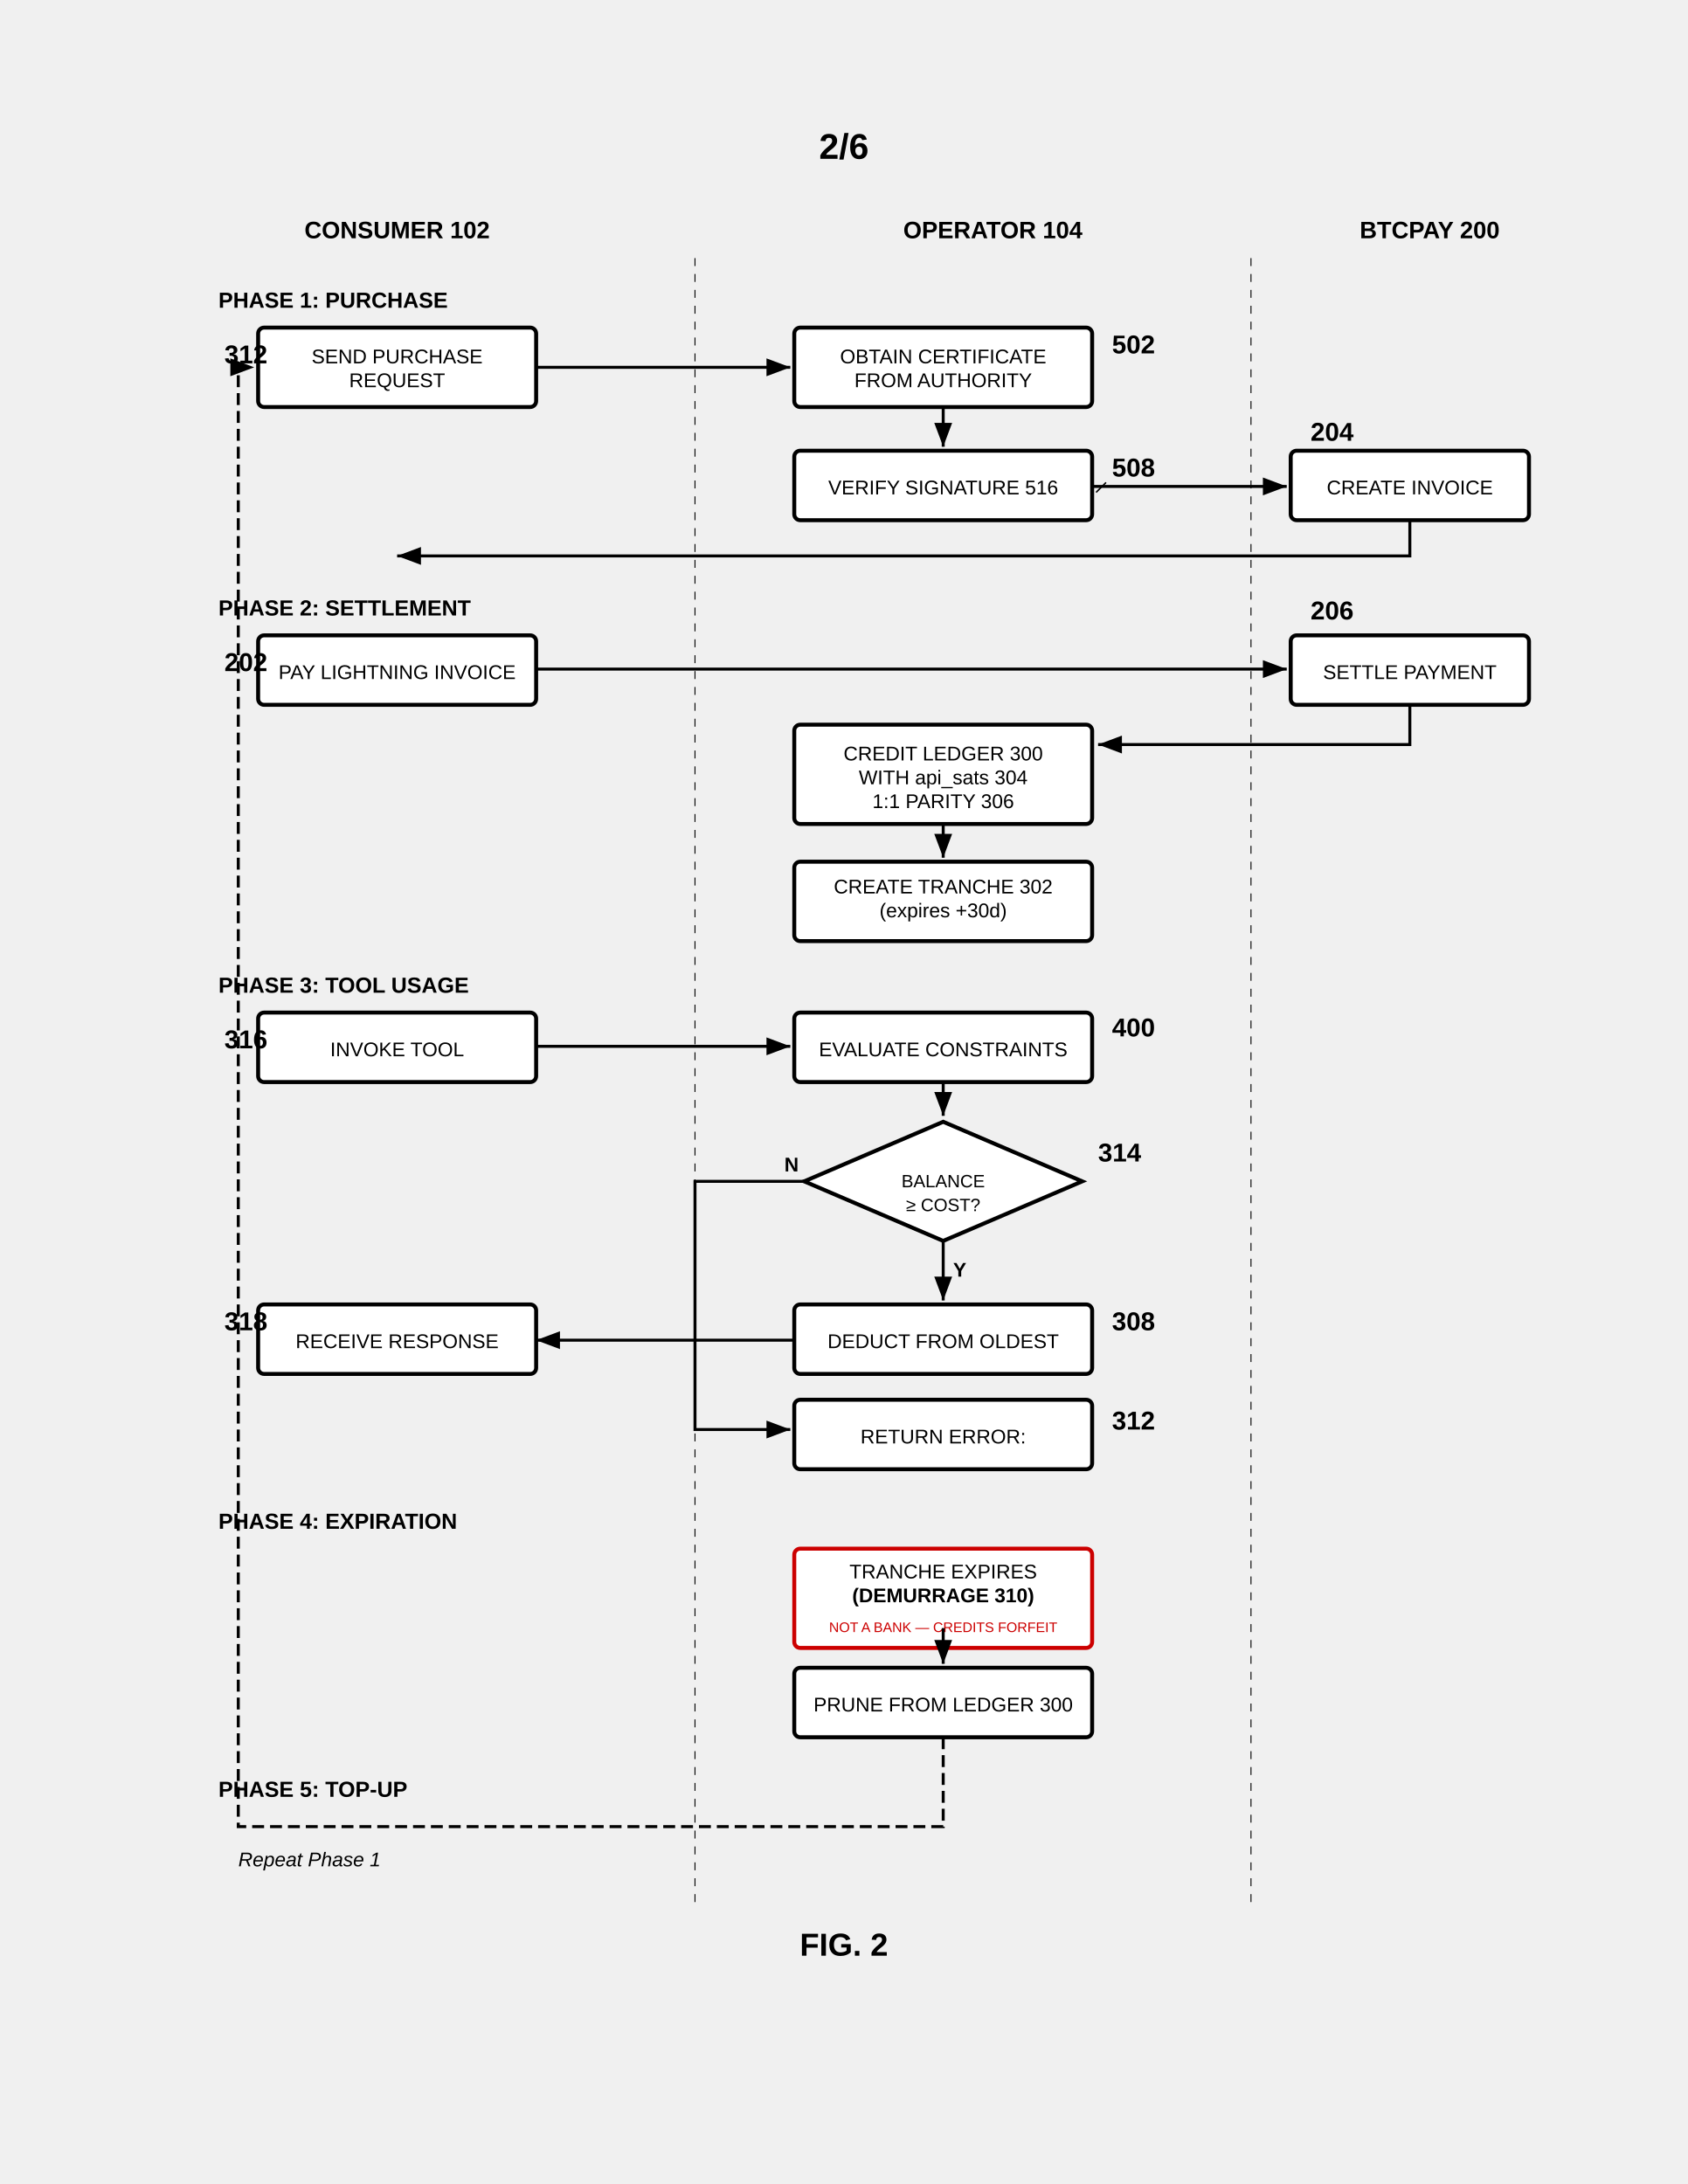
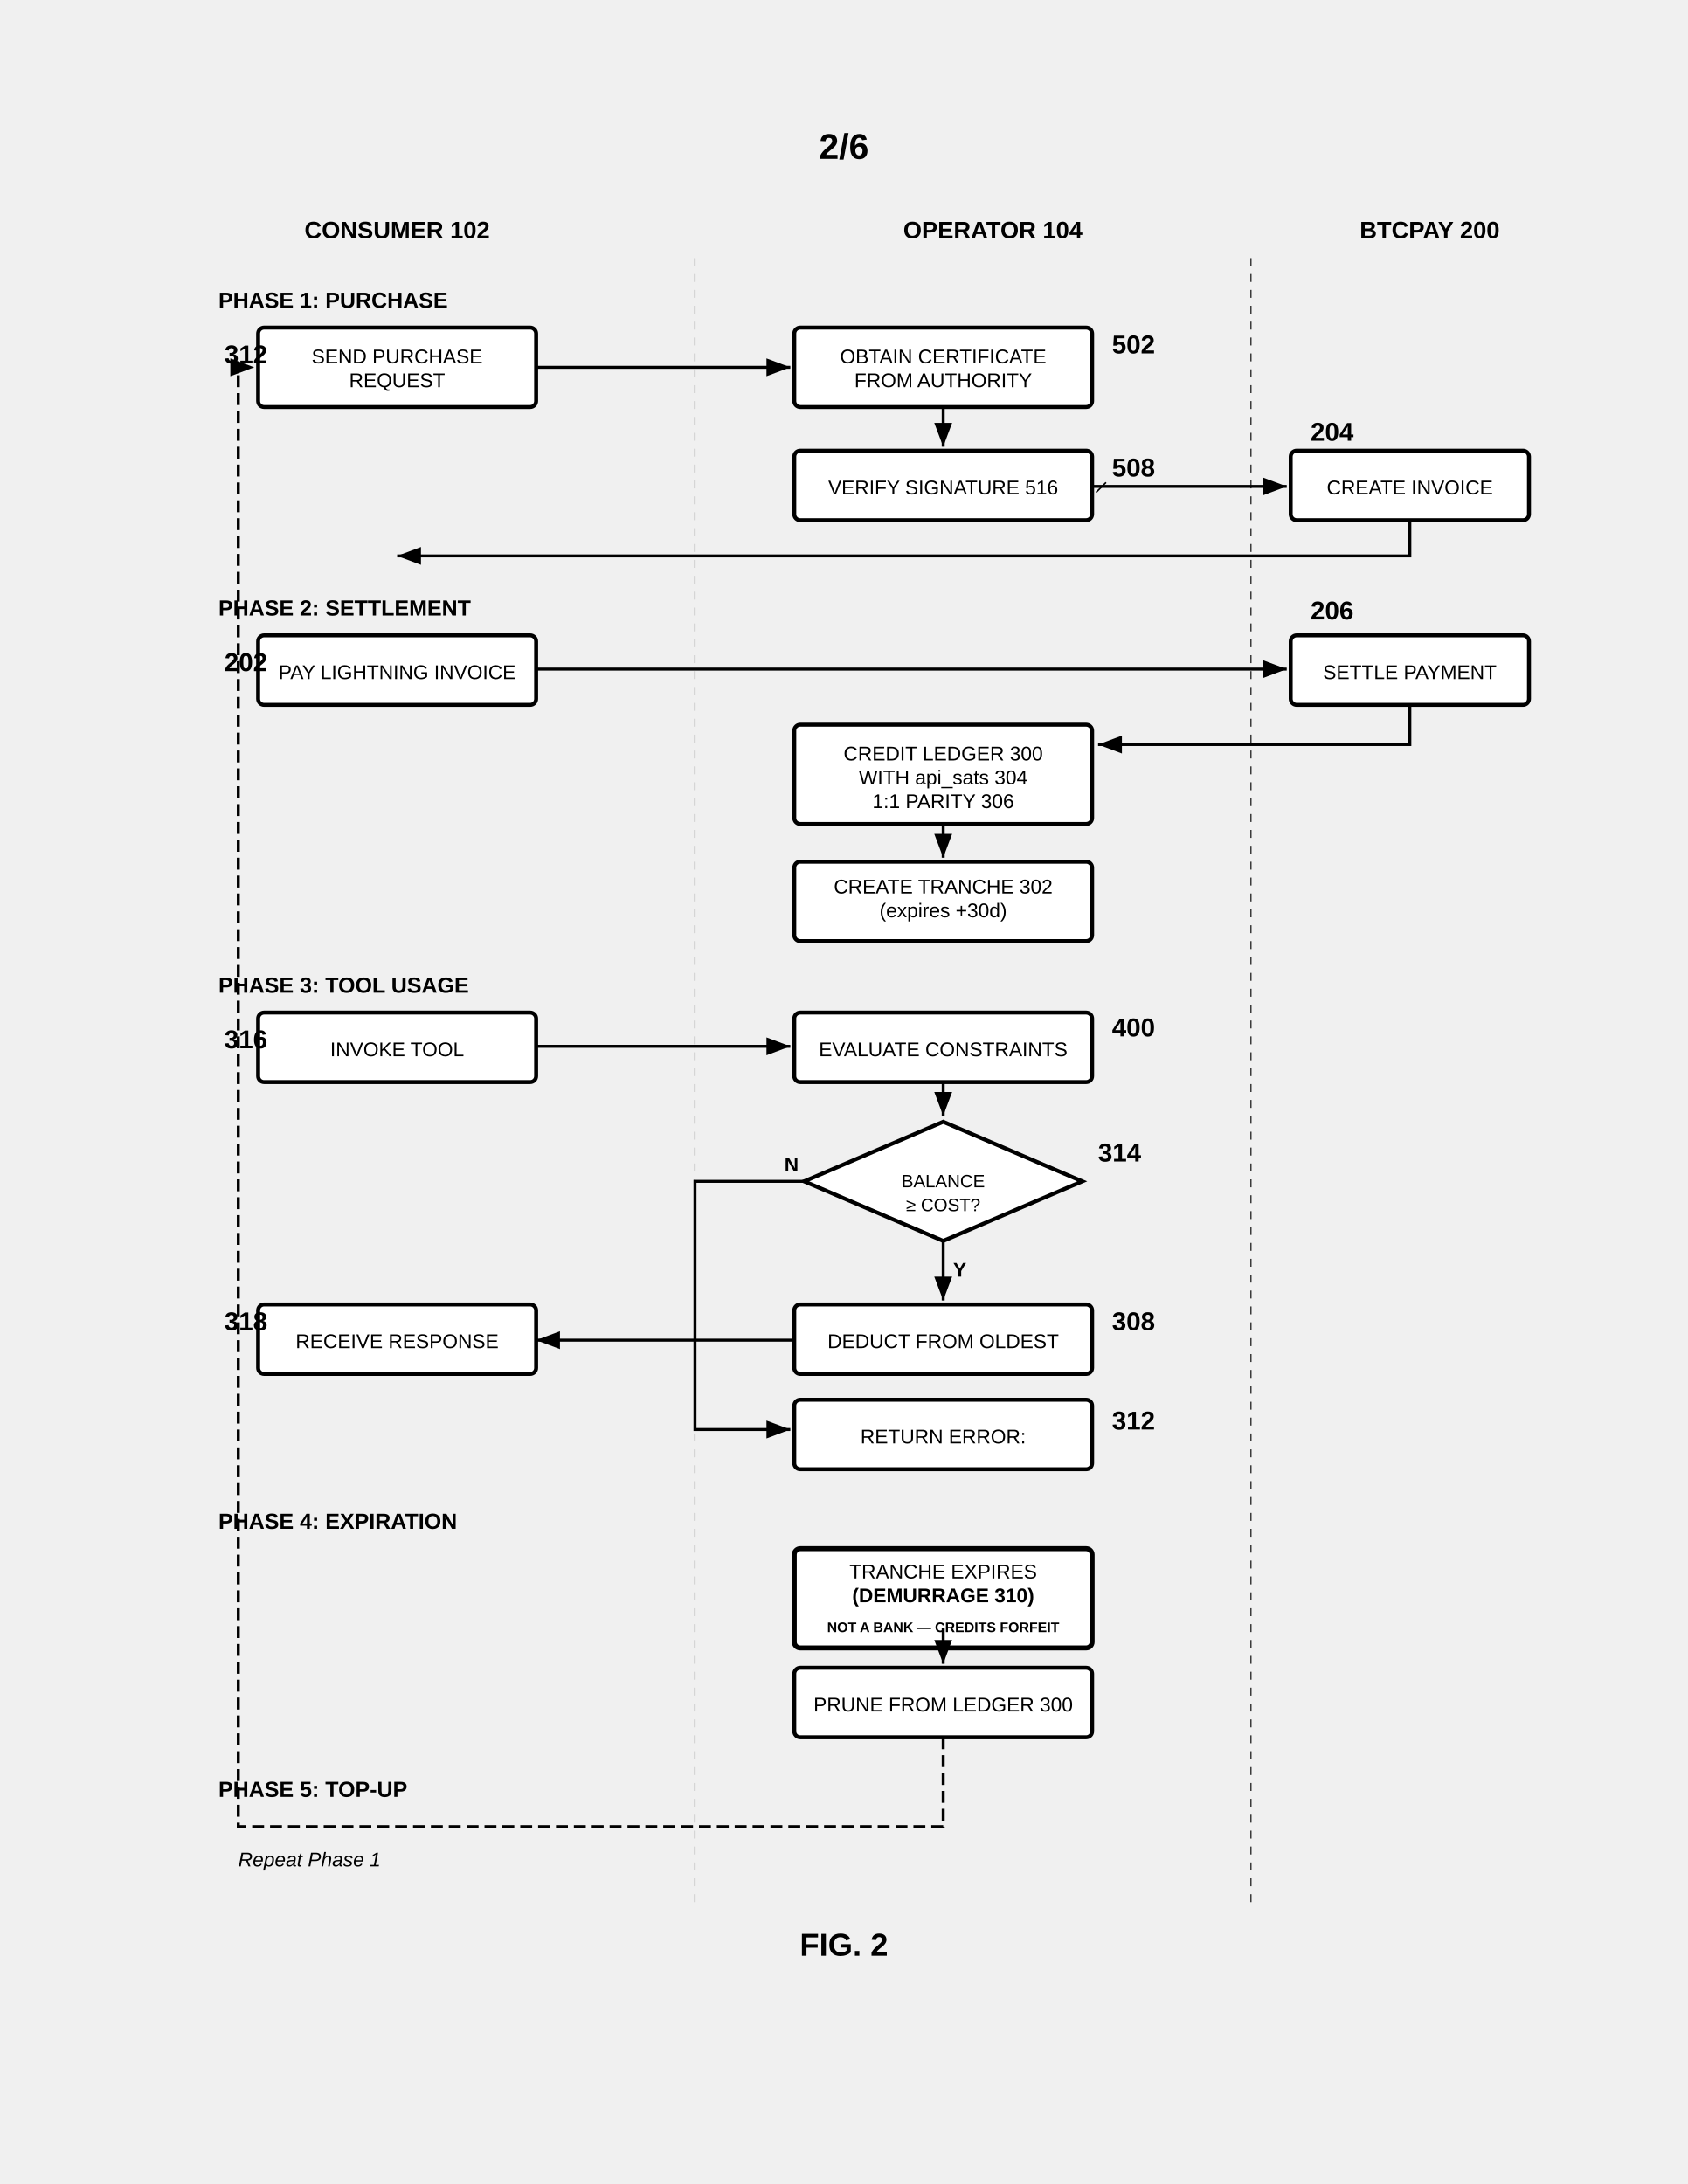
<svg xmlns="http://www.w3.org/2000/svg" viewBox="0 0 850 1100" width="850" height="1100">
  <style>
    text { font-family: Arial, Helvetica, sans-serif; fill: black; }
    .sheet-num { font-size: 18px; font-weight: bold; text-anchor: middle; }
    .fig-label { font-size: 16px; font-weight: bold; text-anchor: middle; }
    .ref-num { font-size: 13px; font-weight: bold; }
    .step-label { font-size: 10px; text-anchor: middle; }
    .step-label-left { font-size: 10px; text-anchor: start; }
    rect.step { fill: white; stroke: black; stroke-width: 2; }
    polygon.decision { fill: white; stroke: black; stroke-width: 2; }
    ellipse.terminal { fill: white; stroke: black; stroke-width: 2; }
    line.flow { stroke: black; stroke-width: 1.5; }
    path.flow { stroke: black; stroke-width: 1.5; fill: none; }
    line.lead { stroke: black; stroke-width: 0.75; }
    .decision-label { font-size: 9px; text-anchor: middle; }
    .yn { font-size: 10px; font-weight: bold; }
  </style>
  <defs>
    <marker id="ah" markerWidth="8" markerHeight="6" refX="8" refY="3" orient="auto">
      <polygon points="0 0, 8 3, 0 6" fill="black" />
    </marker>
  </defs>
  <text x="425" y="80" class="sheet-num">2/6</text>
  <text x="200" y="120" class="step-label" style="font-weight:bold; font-size:12px">CONSUMER 102</text>
  <text x="500" y="120" class="step-label" style="font-weight:bold; font-size:12px">OPERATOR 104</text>
  <text x="720" y="120" class="step-label" style="font-weight:bold; font-size:12px">BTCPAY 200</text>
  <line x1="350" y1="130" x2="350" y2="960" stroke="black" stroke-width="0.5" stroke-dasharray="4,4" />
  <line x1="630" y1="130" x2="630" y2="960" stroke="black" stroke-width="0.5" stroke-dasharray="4,4" />
  <text x="110" y="155" style="font-size:11px; font-weight:bold;">PHASE 1: PURCHASE</text>
  <rect class="step" x="130" y="165" width="140" height="40" rx="3" />
  <text x="200" y="183" class="step-label">SEND PURCHASE</text>
  <text x="200" y="195" class="step-label">REQUEST</text>
  <text class="ref-num" x="113" y="183">312</text>
  <line class="flow" x1="270" y1="185" x2="398" y2="185" marker-end="url(#ah)" />
  <rect class="step" x="400" y="165" width="150" height="40" rx="3" />
  <text x="475" y="183" class="step-label">OBTAIN CERTIFICATE</text>
  <text x="475" y="195" class="step-label">FROM AUTHORITY</text>
  <text class="ref-num" x="560" y="178">502</text>
  <line class="flow" x1="475" y1="205" x2="475" y2="225" marker-end="url(#ah)" />
  <rect class="step" x="400" y="227" width="150" height="35" rx="3" />
  <text x="475" y="249" class="step-label">VERIFY SIGNATURE 516</text>
  <text class="ref-num" x="560" y="240">508</text>
  <line class="lead" x1="557" y1="243" x2="552" y2="248" />
  <line class="flow" x1="550" y1="245" x2="648" y2="245" marker-end="url(#ah)" />
  <rect class="step" x="650" y="227" width="120" height="35" rx="3" />
  <text x="710" y="249" class="step-label">CREATE INVOICE</text>
  <text class="ref-num" x="660" y="222">204</text>
  <path class="flow" d="M 710,262 L 710,280 L 200,280" marker-end="url(#ah)" />
  <text x="110" y="310" style="font-size:11px; font-weight:bold;">PHASE 2: SETTLEMENT</text>
  <rect class="step" x="130" y="320" width="140" height="35" rx="3" />
  <text x="200" y="342" class="step-label">PAY LIGHTNING INVOICE</text>
  <text class="ref-num" x="113" y="338">202</text>
  <path class="flow" d="M 270,337 L 648,337" marker-end="url(#ah)" />
  <rect class="step" x="650" y="320" width="120" height="35" rx="3" />
  <text x="710" y="342" class="step-label">SETTLE PAYMENT</text>
  <text class="ref-num" x="660" y="312">206</text>
  <path class="flow" d="M 710,355 L 710,375 L 553,375" marker-end="url(#ah)" />
  <rect class="step" x="400" y="365" width="150" height="50" rx="3" />
  <text x="475" y="383" class="step-label">CREDIT LEDGER 300</text>
  <text x="475" y="395" class="step-label">WITH api_sats 304</text>
  <text x="475" y="407" class="step-label">1:1 PARITY 306</text>
  <line class="flow" x1="475" y1="415" x2="475" y2="432" marker-end="url(#ah)" />
  <rect class="step" x="400" y="434" width="150" height="40" rx="3" />
  <text x="475" y="450" class="step-label">CREATE TRANCHE 302</text>
  <text x="475" y="462" class="step-label">(expires +30d)</text>
  <text x="110" y="500" style="font-size:11px; font-weight:bold;">PHASE 3: TOOL USAGE</text>
  <rect class="step" x="130" y="510" width="140" height="35" rx="3" />
  <text x="200" y="532" class="step-label">INVOKE TOOL</text>
  <text class="ref-num" x="113" y="528">316</text>
  <line class="flow" x1="270" y1="527" x2="398" y2="527" marker-end="url(#ah)" />
  <rect class="step" x="400" y="510" width="150" height="35" rx="3" />
  <text x="475" y="532" class="step-label">EVALUATE CONSTRAINTS</text>
  <text class="ref-num" x="560" y="522">400</text>
  <line class="flow" x1="475" y1="545" x2="475" y2="562" marker-end="url(#ah)" />
  <polygon class="decision" points="475,565 545,595 475,625 405,595" />
  <text x="475" y="598" class="decision-label">BALANCE</text>
  <text x="475" y="610" class="decision-label">≥ COST?</text>
  <text class="ref-num" x="553" y="585">314</text>
  <text x="480" y="643" class="yn">Y</text>
  <line class="flow" x1="475" y1="625" x2="475" y2="655" marker-end="url(#ah)" />
  <rect class="step" x="400" y="657" width="150" height="35" rx="3" />
  <text x="475" y="679" class="step-label">DEDUCT FROM OLDEST</text>
  <text class="ref-num" x="560" y="670">308</text>
  <path class="flow" d="M 400,675 L 270,675" marker-end="url(#ah)" />
  <rect class="step" x="130" y="657" width="140" height="35" rx="3" />
  <text x="200" y="679" class="step-label">RECEIVE RESPONSE</text>
  <text class="ref-num" x="113" y="670">318</text>
  <text x="395" y="590" class="yn">N</text>
  <path class="flow" d="M 405,595 L 350,595 L 350,720 L 398,720" marker-end="url(#ah)" />
  <rect class="step" x="400" y="705" width="150" height="35" rx="3" />
  <text x="475" y="727" class="step-label">RETURN ERROR:</text>
  <text class="ref-num" x="560" y="720">312</text>
  <text x="110" y="770" style="font-size:11px; font-weight:bold;">PHASE 4: EXPIRATION</text>
-   <rect class="step" x="400" y="780" width="150" height="50" rx="3" style="stroke:#c00;stroke-width:2" />
+   <rect class="step" x="400" y="780" width="150" height="50" rx="3" style="stroke:black;stroke-width:2.5" />
  <text x="475" y="795" class="step-label">TRANCHE EXPIRES</text>
  <text x="475" y="807" class="step-label" style="font-weight:bold">(DEMURRAGE 310)</text>
-   <text x="475" y="822" class="step-label" style="font-size:7px;fill:#c00">NOT A BANK — CREDITS FORFEIT</text>
+   <text x="475" y="822" class="step-label" style="font-size:7px;font-weight:bold">NOT A BANK — CREDITS FORFEIT</text>
  <line class="flow" x1="475" y1="820" x2="475" y2="838" marker-end="url(#ah)" />
  <rect class="step" x="400" y="840" width="150" height="35" rx="3" />
  <text x="475" y="862" class="step-label">PRUNE FROM LEDGER 300</text>
  <text x="110" y="905" style="font-size:11px; font-weight:bold;">PHASE 5: TOP-UP</text>
  <path class="flow" d="M 475,875 L 475,920 L 120,920 L 120,185 L 128,185" marker-end="url(#ah)" stroke-dasharray="6,3" />
  <text x="120" y="940" class="step-label-left" style="font-style:italic">Repeat Phase 1</text>
  <text x="425" y="985" class="fig-label">FIG. 2</text>
</svg>
